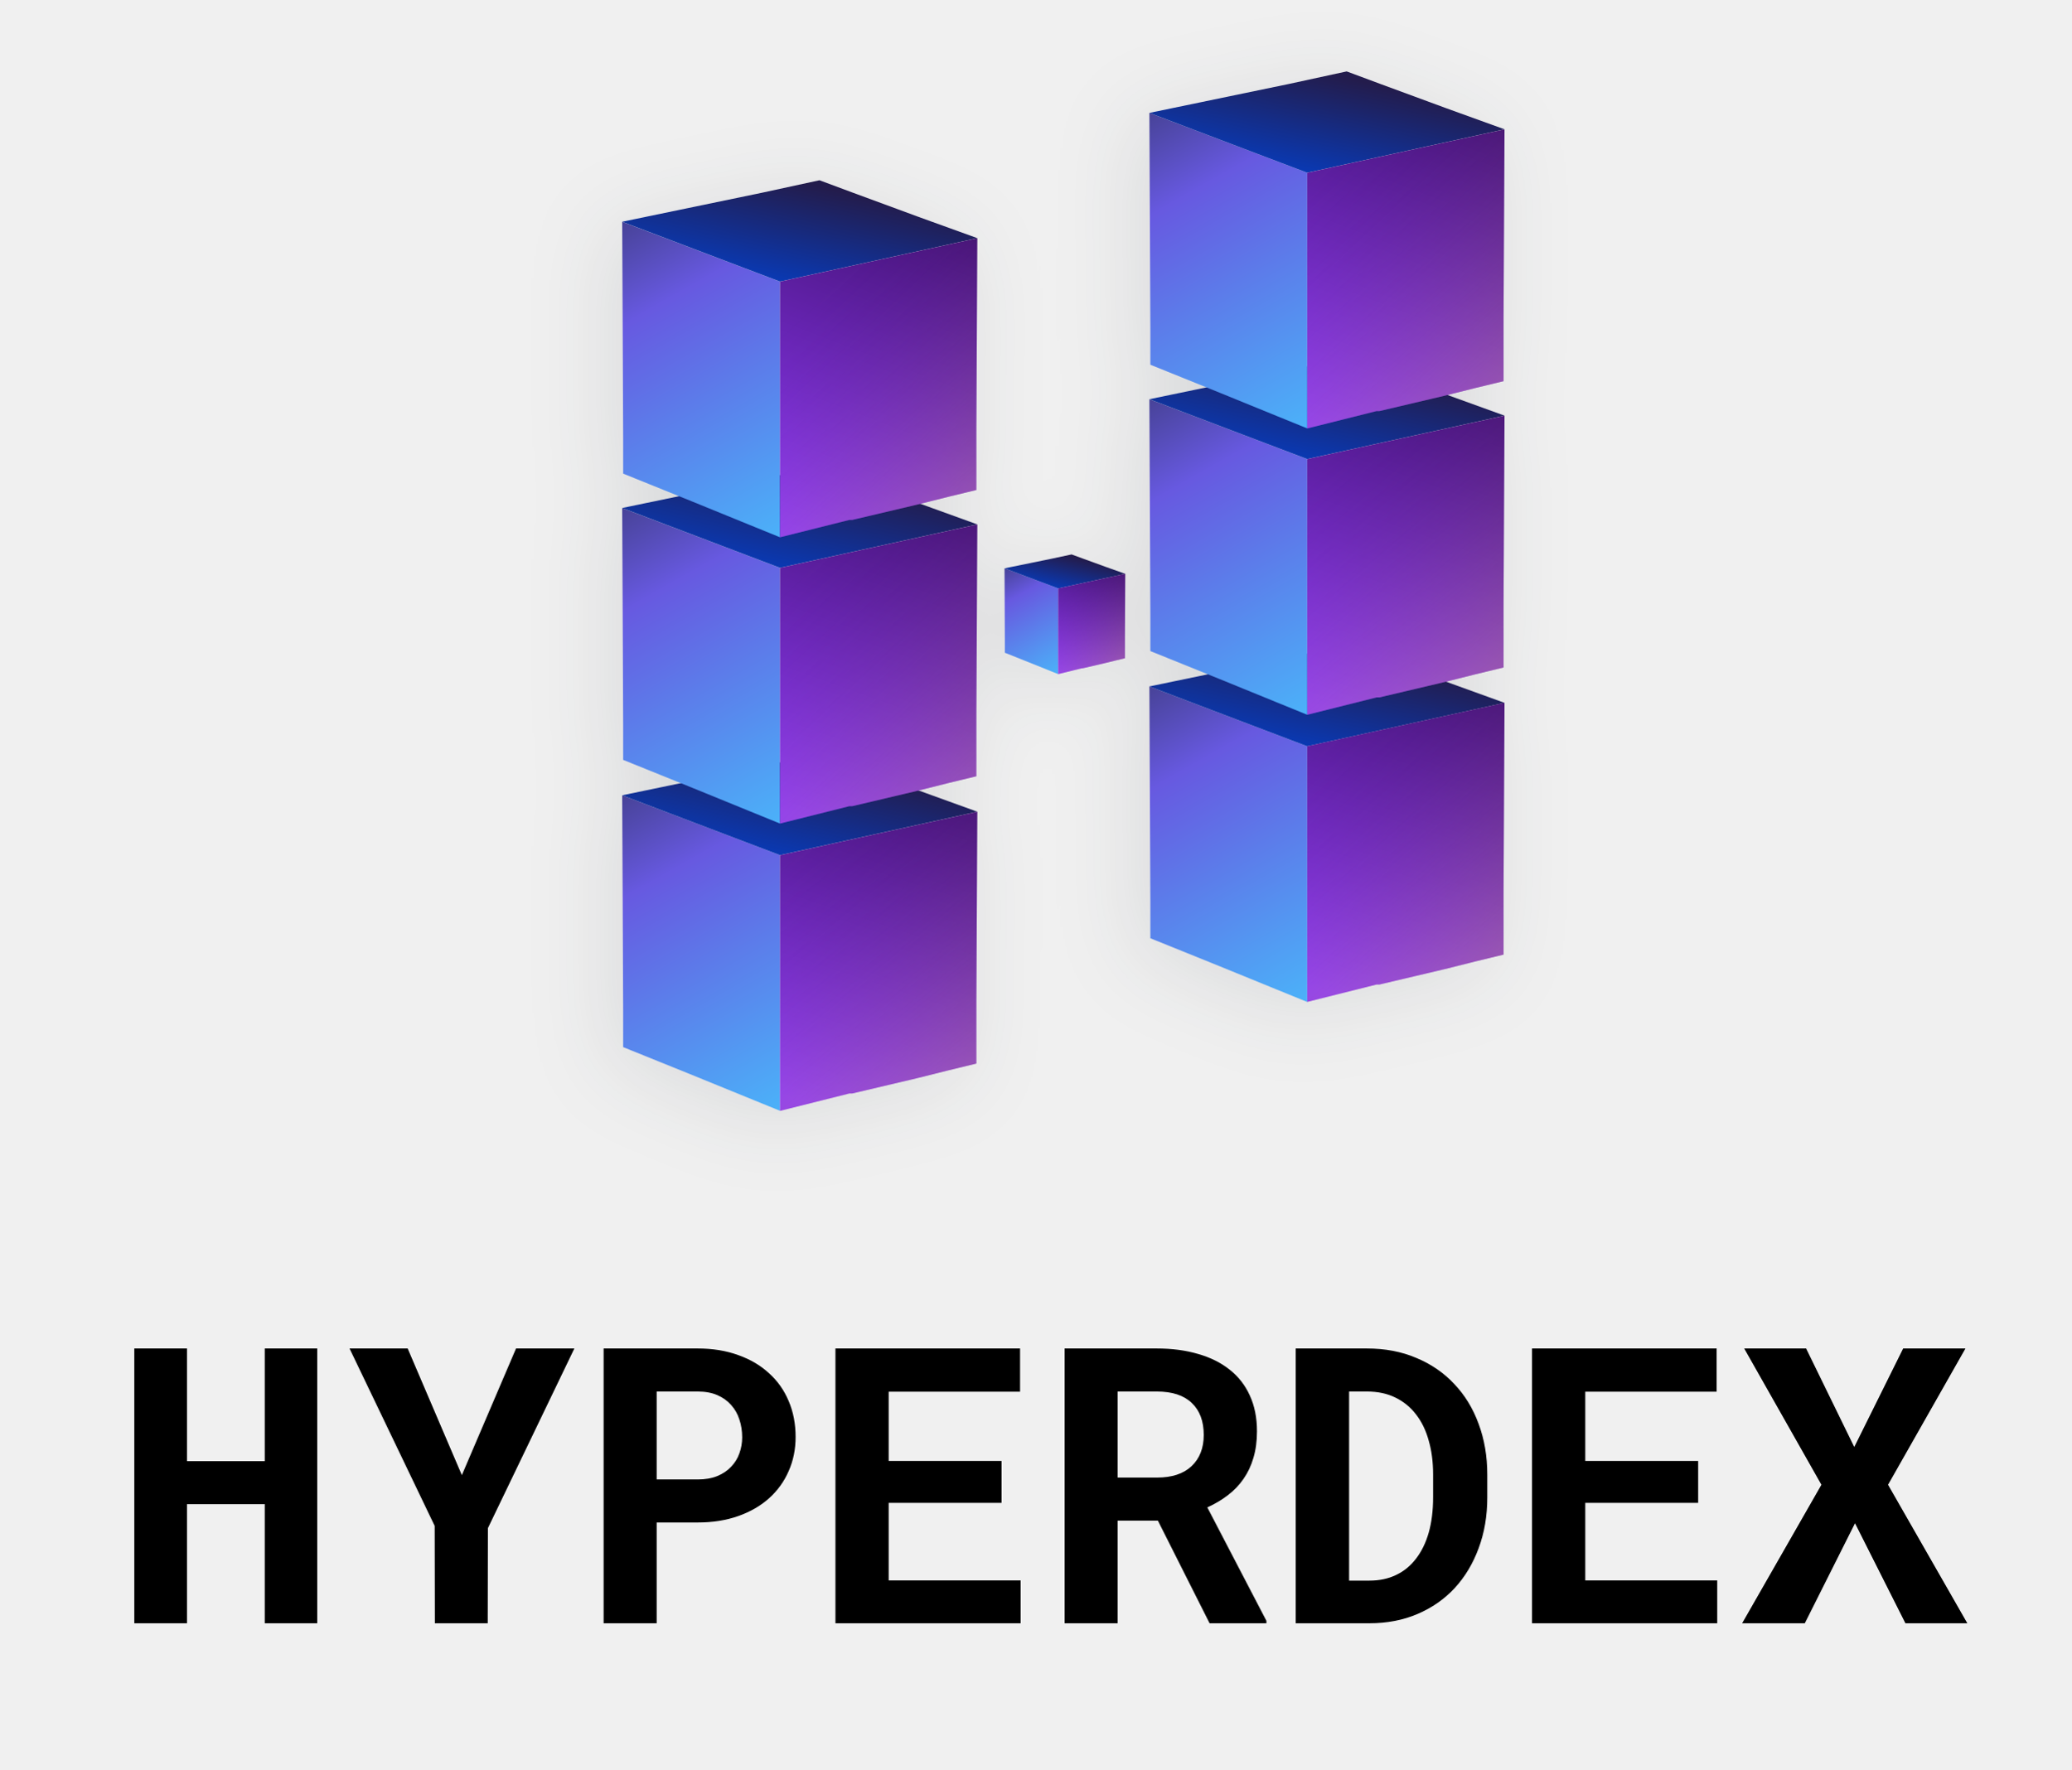
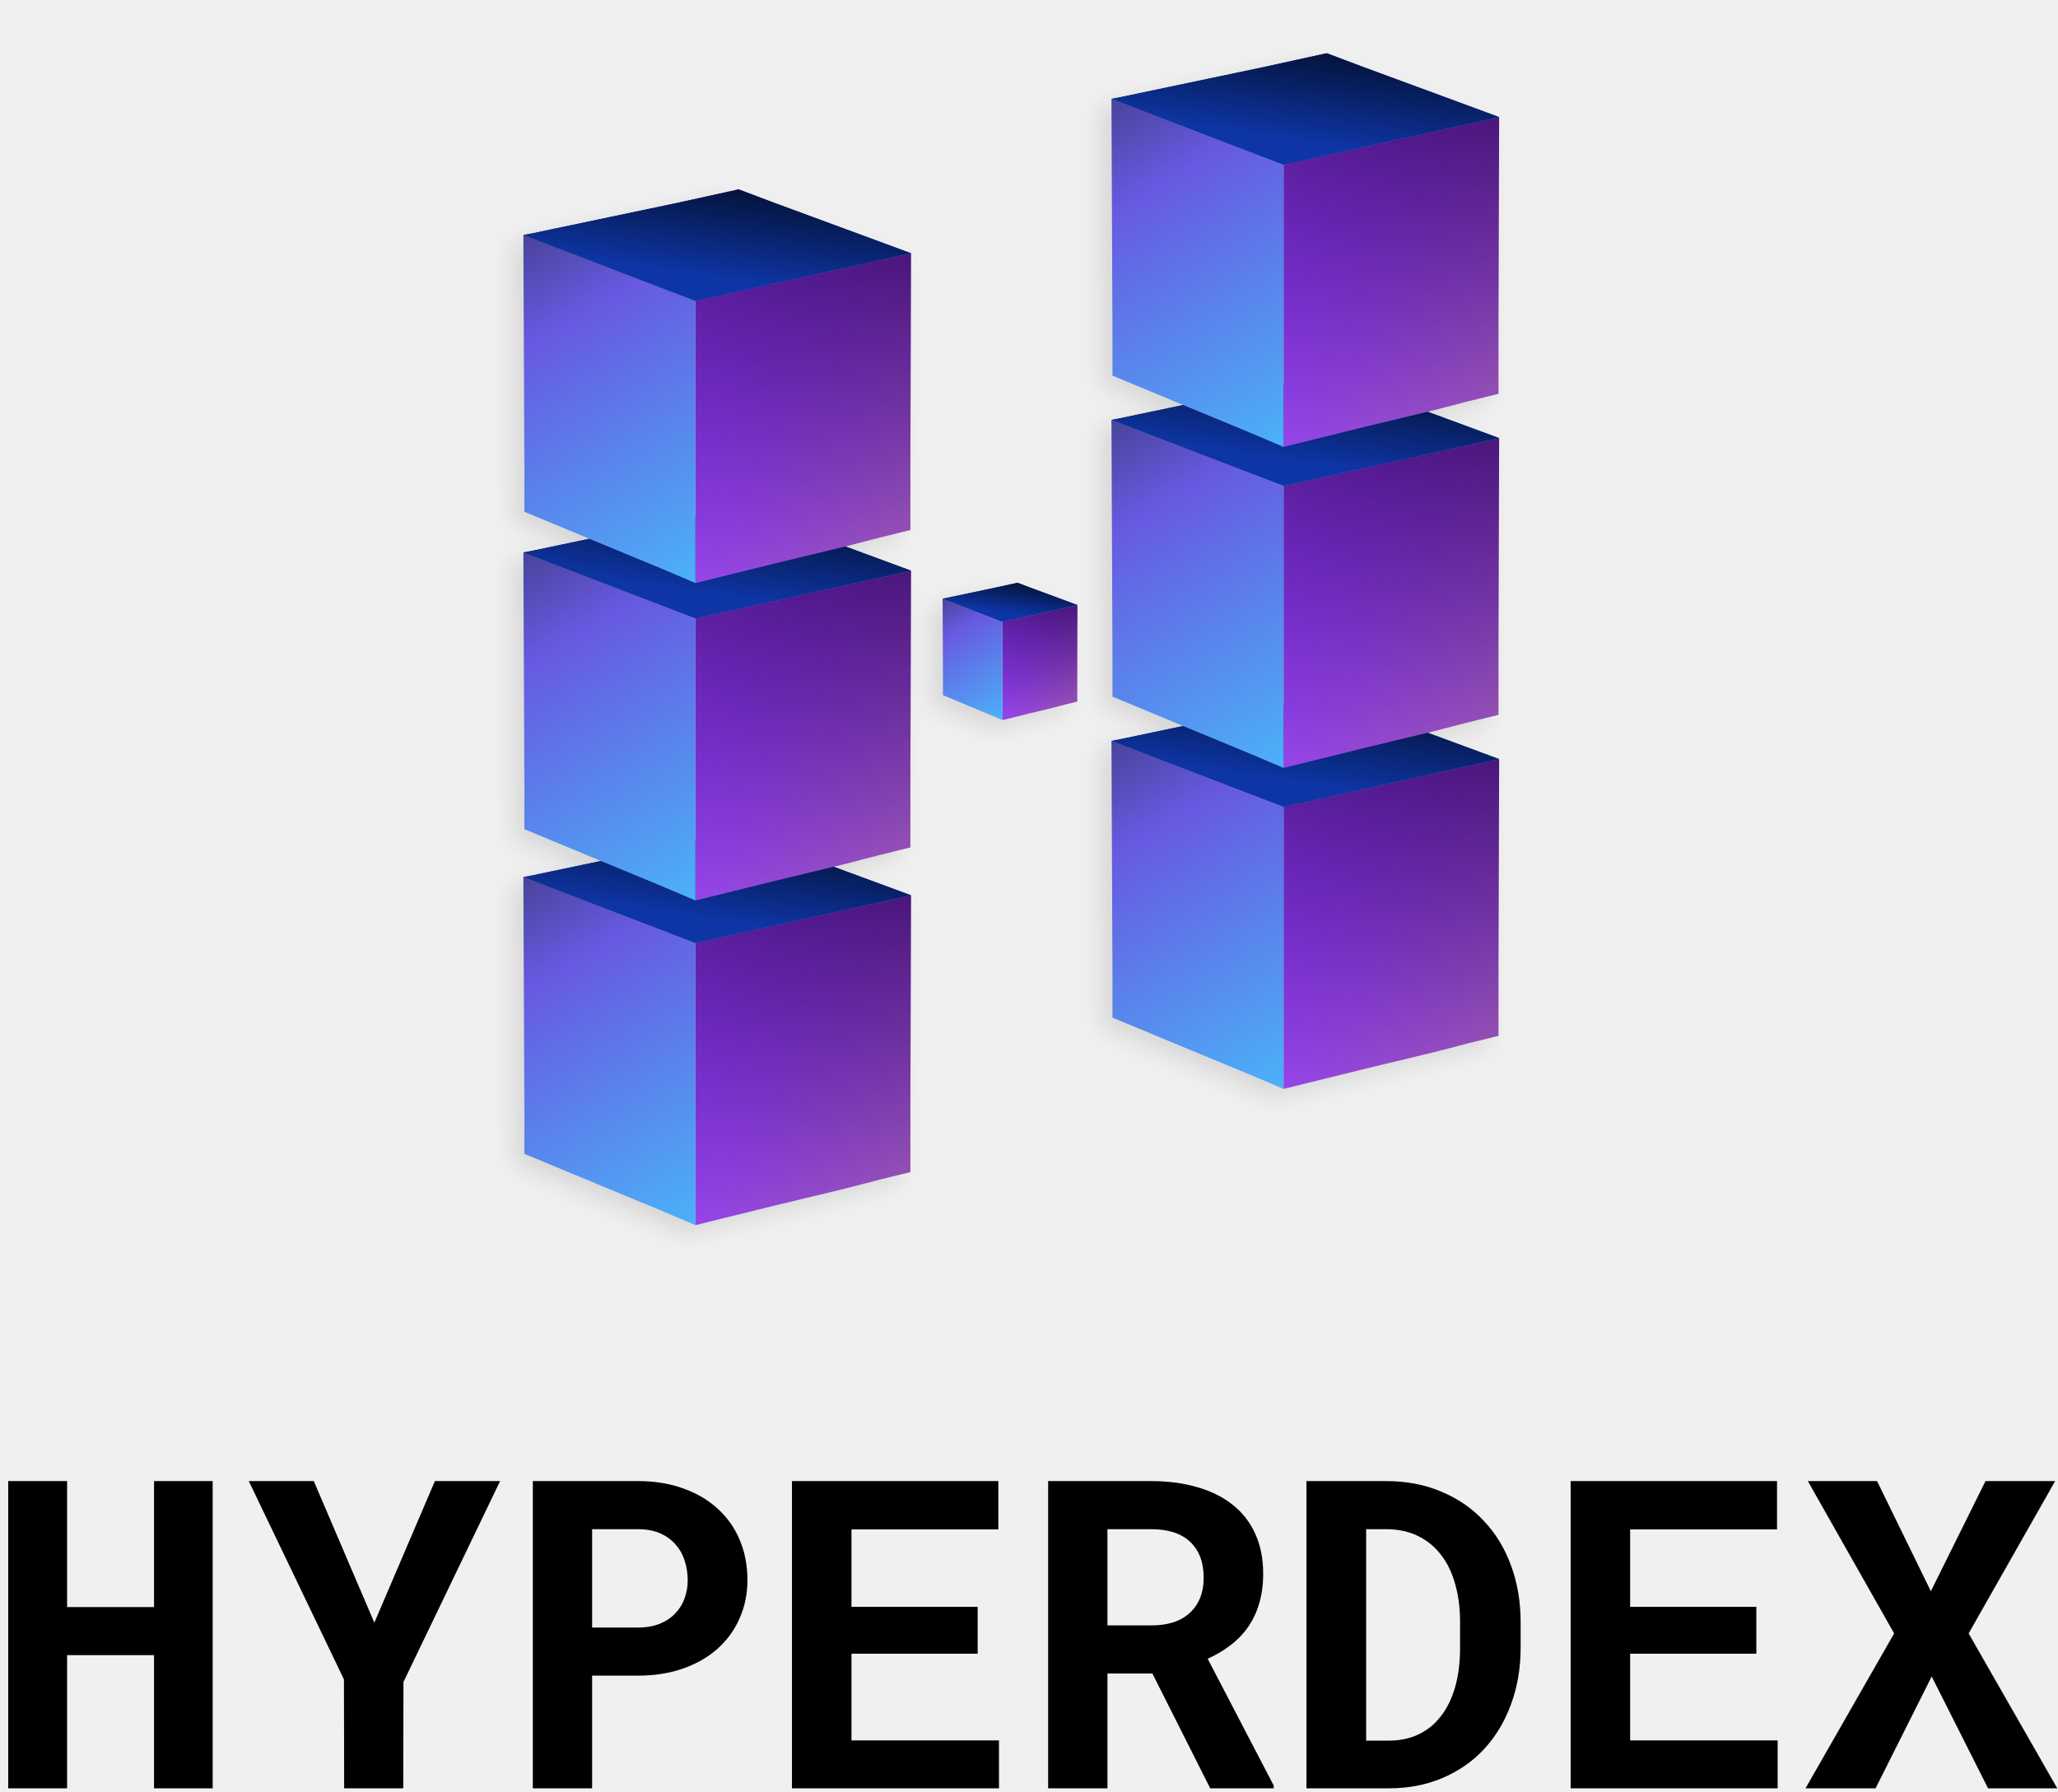
- <svg xmlns="http://www.w3.org/2000/svg" width="1044" height="892" viewBox="0 0 1044 892" version="1.1">
-   <g id="Canvas" fill="none">
-     <g id="Logo_Black_Text" clip-path="url(#clip0)">
-       <path id="HYPERDEX" d="M 25.977 45L 19.364 45L 19.364 29.989L 9.563 29.989L 9.563 45L 2.926 45L 2.926 10.363L 9.563 10.363L 9.563 24.565L 19.364 24.565L 19.364 10.363L 25.977 10.363L 25.977 45ZM 44.2 26.326L 51.027 10.363L 58.378 10.363L 47.483 33.01L 47.459 45L 40.798 45L 40.774 32.725L 30.046 10.363L 37.373 10.363L 44.2 26.326ZM 68.75 32.297L 68.75 45L 62.065 45L 62.065 10.363L 73.912 10.363C 75.8 10.363 77.504 10.641 79.027 11.196C 80.549 11.735 81.842 12.496 82.904 13.48C 83.983 14.447 84.808 15.613 85.379 16.977C 85.965 18.34 86.259 19.855 86.259 21.52C 86.259 23.075 85.965 24.51 85.379 25.826C 84.808 27.142 83.983 28.284 82.904 29.252C 81.842 30.203 80.549 30.949 79.027 31.488C 77.504 32.027 75.8 32.297 73.912 32.297L 68.75 32.297ZM 68.75 26.873L 73.912 26.873C 74.864 26.873 75.689 26.73 76.386 26.445C 77.084 26.159 77.663 25.771 78.123 25.279C 78.599 24.787 78.948 24.224 79.17 23.59C 79.408 22.94 79.526 22.266 79.526 21.568C 79.526 20.759 79.408 20.006 79.17 19.308C 78.948 18.61 78.599 18 78.123 17.476C 77.663 16.953 77.084 16.541 76.386 16.239C 75.689 15.938 74.864 15.787 73.912 15.787L 68.75 15.787L 68.75 26.873ZM 112.213 29.823L 97.987 29.823L 97.987 39.6L 114.615 39.6L 114.615 45L 91.278 45L 91.278 10.363L 114.544 10.363L 114.544 15.811L 97.987 15.811L 97.987 24.541L 112.213 24.541L 112.213 29.823ZM 131.91 32.059L 126.843 32.059L 126.843 45L 120.158 45L 120.158 10.363L 131.767 10.363C 133.686 10.363 135.423 10.593 136.977 11.053C 138.531 11.497 139.855 12.155 140.95 13.028C 142.06 13.9 142.908 14.986 143.495 16.287C 144.098 17.587 144.399 19.094 144.399 20.807C 144.399 22.044 144.248 23.162 143.947 24.161C 143.662 25.144 143.241 26.032 142.686 26.825C 142.147 27.602 141.489 28.284 140.712 28.871C 139.95 29.458 139.094 29.965 138.143 30.394L 145.588 44.691L 145.588 45L 138.428 45L 131.91 32.059ZM 126.843 26.635L 131.791 26.635C 133.678 26.635 135.129 26.159 136.144 25.208C 137.175 24.24 137.691 22.924 137.691 21.259C 137.691 19.53 137.191 18.19 136.192 17.238C 135.193 16.271 133.718 15.787 131.767 15.787L 126.843 15.787L 126.843 26.635ZM 149.276 45L 149.276 10.363L 158.244 10.363C 160.544 10.363 162.621 10.76 164.477 11.553C 166.348 12.33 167.942 13.424 169.258 14.836C 170.591 16.231 171.614 17.904 172.327 19.855C 173.057 21.806 173.422 23.947 173.422 26.278L 173.422 29.133C 173.422 31.464 173.057 33.605 172.327 35.556C 171.614 37.491 170.607 39.164 169.306 40.575C 168.006 41.971 166.443 43.057 164.62 43.834C 162.796 44.611 160.782 45 158.577 45L 149.276 45ZM 156.008 15.787L 156.008 39.624L 158.577 39.624C 159.83 39.624 160.948 39.386 161.931 38.91C 162.931 38.434 163.771 37.744 164.453 36.84C 165.151 35.936 165.682 34.842 166.047 33.557C 166.412 32.257 166.594 30.782 166.594 29.133L 166.594 26.23C 166.594 24.676 166.412 23.265 166.047 21.996C 165.698 20.712 165.167 19.609 164.453 18.689C 163.755 17.77 162.883 17.056 161.836 16.548C 160.805 16.041 159.608 15.787 158.244 15.787L 156.008 15.787ZM 199.994 29.823L 185.768 29.823L 185.768 39.6L 202.397 39.6L 202.397 45L 179.06 45L 179.06 10.363L 202.325 10.363L 202.325 15.811L 185.768 15.811L 185.768 24.541L 199.994 24.541L 199.994 29.823ZM 219.667 22.781L 225.829 10.363L 233.679 10.363L 223.926 27.539L 233.917 45L 226.114 45L 219.762 32.392L 213.435 45L 205.537 45L 215.528 27.539L 205.798 10.363L 213.601 10.363L 219.667 22.781Z" transform="translate(56 638.438) scale(4)" fill="black" />
-       <g id="Group 3.6" filter="url(#filter0_d)">
-         <g id="Group 2.1">
-           <g id="Group">
-             <path id="Vector" fill-rule="evenodd" clip-rule="evenodd" d="M 8.853 35.268L 0.121 31.741L 0.121 27.12L 0 0L 19.889 7.54L 19.889 39.768L 16.008 38.187L 8.853 35.268Z" transform="translate(313.625 400.984) scale(4)" fill="url(#paint0_linear)" />
-             <path id="Vector_2" fill-rule="evenodd" clip-rule="evenodd" d="M 24.861 0L 29.105 1.581L 37.352 4.621L 44.749 7.297L 19.889 12.77L 0 5.229L 17.584 1.581L 24.861 0Z" transform="translate(313.625 380.062) scale(4)" fill="url(#paint1_linear)" />
-             <g id="Vector_3" transform="translate(393.184 409.281) scale(4)">
-               <path fill-rule="evenodd" clip-rule="evenodd" d="M 24.739 31.741L 21.223 32.593L 17.342 33.566L 9.095 35.511L 8.732 35.511L 0 37.7L 0 5.473L 24.861 0L 24.739 23.958L 24.739 24.809L 24.739 29.309L 24.739 31.741Z" fill="url(#paint2_linear)" />
-               <path fill-rule="evenodd" clip-rule="evenodd" d="M 24.739 31.741L 21.223 32.593L 17.342 33.566L 9.095 35.511L 8.732 35.511L 0 37.7L 0 5.473L 24.861 0L 24.739 23.958L 24.739 24.809L 24.739 29.309L 24.739 31.741Z" fill="url(#paint3_linear)" />
-             </g>
-           </g>
-           <g id="Group_2">
-             <path id="Vector_4" fill-rule="evenodd" clip-rule="evenodd" d="M 8.853 35.268L 0.121 31.741L 0.121 27.12L 0 0L 19.889 7.54L 19.889 39.768L 16.008 38.187L 8.853 35.268Z" transform="translate(313.625 256.156) scale(4)" fill="url(#paint4_linear)" />
-             <path id="Vector_5" fill-rule="evenodd" clip-rule="evenodd" d="M 24.861 0L 29.105 1.581L 37.352 4.621L 44.749 7.297L 19.889 12.77L 0 5.229L 17.584 1.581L 24.861 0Z" transform="translate(313.625 235.203) scale(4)" fill="url(#paint5_linear)" />
-             <g id="Vector_6" transform="translate(393.184 264.422) scale(4)">
-               <path fill-rule="evenodd" clip-rule="evenodd" d="M 24.739 31.741L 21.223 32.593L 17.342 33.566L 9.095 35.511L 8.732 35.511L 0 37.7L 0 5.473L 24.861 0L 24.739 23.958L 24.739 24.809L 24.739 29.309L 24.739 31.741Z" fill="url(#paint6_linear)" />
-               <path fill-rule="evenodd" clip-rule="evenodd" d="M 24.739 31.741L 21.223 32.593L 17.342 33.566L 9.095 35.511L 8.732 35.511L 0 37.7L 0 5.473L 24.861 0L 24.739 23.958L 24.739 24.809L 24.739 29.309L 24.739 31.741Z" fill="url(#paint7_linear)" />
-             </g>
-           </g>
-           <g id="Group_3">
-             <path id="Vector_7" fill-rule="evenodd" clip-rule="evenodd" d="M 8.853 35.268L 0.121 31.741L 0.121 27.12L 0 0L 19.889 7.54L 19.889 39.768L 16.008 38.187L 8.853 35.268Z" transform="translate(313.625 111.828) scale(4)" fill="url(#paint8_linear)" />
-             <path id="Vector_8" fill-rule="evenodd" clip-rule="evenodd" d="M 24.861 0L 29.105 1.581L 37.352 4.621L 44.749 7.297L 19.889 12.77L 0 5.229L 17.584 1.581L 24.861 0Z" transform="translate(313.625 90.875) scale(4)" fill="url(#paint9_linear)" />
-             <g id="Vector_9" transform="translate(393.184 120.094) scale(4)">
-               <path fill-rule="evenodd" clip-rule="evenodd" d="M 24.739 31.741L 21.223 32.593L 17.342 33.566L 9.095 35.511L 8.732 35.511L 0 37.7L 0 5.473L 24.861 0L 24.739 23.958L 24.739 24.809L 24.739 29.309L 24.739 31.741Z" fill="url(#paint10_linear)" />
-               <path fill-rule="evenodd" clip-rule="evenodd" d="M 24.739 31.741L 21.223 32.593L 17.342 33.566L 9.095 35.511L 8.732 35.511L 0 37.7L 0 5.473L 24.861 0L 24.739 23.958L 24.739 24.809L 24.739 29.309L 24.739 31.741Z" fill="url(#paint11_linear)" />
-             </g>
-           </g>
-         </g>
-         <g id="Group 2.2">
-           <g id="Group_4">
-             <path id="Vector_10" fill-rule="evenodd" clip-rule="evenodd" d="M 8.853 35.268L 0.121 31.741L 0.121 27.12L 0 0L 19.889 7.54L 19.889 39.768L 16.008 38.187L 8.853 35.268Z" transform="translate(579.367 346.094) scale(4)" fill="url(#paint12_linear)" />
-             <path id="Vector_11" fill-rule="evenodd" clip-rule="evenodd" d="M 24.861 0L 29.105 1.581L 37.352 4.621L 44.749 7.297L 19.889 12.77L 0 5.229L 17.584 1.581L 24.861 0Z" transform="translate(579.369 325.172) scale(4)" fill="url(#paint13_linear)" />
-             <g id="Vector_12" transform="translate(658.926 354.344) scale(4)">
-               <path fill-rule="evenodd" clip-rule="evenodd" d="M 24.739 31.741L 21.223 32.593L 17.342 33.566L 9.095 35.511L 8.732 35.511L 0 37.7L 0 5.473L 24.861 0L 24.739 23.958L 24.739 24.809L 24.739 29.309L 24.739 31.741Z" fill="url(#paint14_linear)" />
-               <path fill-rule="evenodd" clip-rule="evenodd" d="M 24.739 31.741L 21.223 32.593L 17.342 33.566L 9.095 35.511L 8.732 35.511L 0 37.7L 0 5.473L 24.861 0L 24.739 23.958L 24.739 24.809L 24.739 29.309L 24.739 31.741Z" fill="url(#paint15_linear)" />
-             </g>
-           </g>
-           <g id="Group_5">
-             <path id="Vector_13" fill-rule="evenodd" clip-rule="evenodd" d="M 8.853 35.268L 0.121 31.741L 0.121 27.12L 0 0L 19.889 7.54L 19.889 39.768L 16.008 38.187L 8.853 35.268Z" transform="translate(579.367 201.297) scale(4)" fill="url(#paint16_linear)" />
-             <path id="Vector_14" fill-rule="evenodd" clip-rule="evenodd" d="M 24.861 0L 29.105 1.581L 37.352 4.621L 44.749 7.297L 19.889 12.77L 0 5.229L 17.584 1.581L 24.861 0Z" transform="translate(579.371 180.359) scale(4)" fill="url(#paint17_linear)" />
-             <g id="Vector_15" transform="translate(658.926 209.578) scale(4)">
-               <path fill-rule="evenodd" clip-rule="evenodd" d="M 24.739 31.741L 21.223 32.593L 17.342 33.566L 9.095 35.511L 8.732 35.511L 0 37.7L 0 5.473L 24.861 0L 24.739 23.958L 24.739 24.809L 24.739 29.309L 24.739 31.741Z" fill="url(#paint18_linear)" />
-               <path fill-rule="evenodd" clip-rule="evenodd" d="M 24.739 31.741L 21.223 32.593L 17.342 33.566L 9.095 35.511L 8.732 35.511L 0 37.7L 0 5.473L 24.861 0L 24.739 23.958L 24.739 24.809L 24.739 29.309L 24.739 31.741Z" fill="url(#paint19_linear)" />
-             </g>
-           </g>
-           <g id="Group_6">
-             <path id="Vector_16" fill-rule="evenodd" clip-rule="evenodd" d="M 8.853 35.268L 0.121 31.741L 0.121 27.12L 0 0L 19.889 7.54L 19.889 39.768L 16.008 38.187L 8.853 35.268Z" transform="translate(579.369 56.9219) scale(4)" fill="url(#paint20_linear)" />
-             <path id="Vector_17" fill-rule="evenodd" clip-rule="evenodd" d="M 24.861 0L 29.105 1.581L 37.352 4.621L 44.749 7.297L 19.889 12.77L 0 5.229L 17.584 1.581L 24.861 0Z" transform="translate(579.373 36) scale(4)" fill="url(#paint21_linear)" />
-             <g id="Vector_18" transform="translate(658.928 65.2188) scale(4)">
-               <path fill-rule="evenodd" clip-rule="evenodd" d="M 24.739 31.741L 21.223 32.593L 17.342 33.566L 9.095 35.511L 8.732 35.511L 0 37.7L 0 5.473L 24.861 0L 24.739 23.958L 24.739 24.809L 24.739 29.309L 24.739 31.741Z" fill="url(#paint22_linear)" />
-               <path fill-rule="evenodd" clip-rule="evenodd" d="M 24.739 31.741L 21.223 32.593L 17.342 33.566L 9.095 35.511L 8.732 35.511L 0 37.7L 0 5.473L 24.861 0L 24.739 23.958L 24.739 24.809L 24.739 29.309L 24.739 31.741Z" fill="url(#paint23_linear)" />
-             </g>
-           </g>
-           <g id="Group_7">
-             <path id="Vector_19" fill-rule="evenodd" clip-rule="evenodd" d="M 3.01 11.826L 0.041 10.644L 0.041 9.094L 0 0L 6.762 2.528L 6.762 13.335L 5.442 12.805L 3.01 11.826Z" transform="translate(506.342 286.531) scale(4)" fill="url(#paint24_linear)" />
-             <path id="Vector_20" fill-rule="evenodd" clip-rule="evenodd" d="M 8.452 0L 9.895 0.53L 12.699 1.55L 15.214 2.447L 6.762 4.282L 0 1.754L 5.978 0.53L 8.452 0Z" transform="translate(506.346 279.531) scale(4)" fill="url(#paint25_linear)" />
-             <g id="Vector_21" transform="translate(533.389 289.312) scale(4)">
-               <path fill-rule="evenodd" clip-rule="evenodd" d="M 8.411 10.644L 7.215 10.929L 5.896 11.256L 3.092 11.908L 2.969 11.908L 0 12.642L 0 1.835L 8.452 0L 8.411 8.034L 8.411 8.319L 8.411 9.828L 8.411 10.644Z" fill="url(#paint26_linear)" />
-               <path fill-rule="evenodd" clip-rule="evenodd" d="M 8.411 10.644L 7.215 10.929L 5.896 11.256L 3.092 11.908L 2.969 11.908L 0 12.642L 0 1.835L 8.452 0L 8.411 8.034L 8.411 8.319L 8.411 9.828L 8.411 10.644Z" fill="url(#paint27_linear)" />
-             </g>
-           </g>
-         </g>
-       </g>
-     </g>
+ <svg xmlns="http://www.w3.org/2000/svg" width="928" height="808" viewBox="0 0 928 808" fill="none">
+   <path d="M25.977 45H19.364V29.989H9.563V45H2.926V10.363H9.563V24.565H19.364V10.363H25.977V45ZM44.2 26.326L51.027 10.363H58.378L47.483 33.01L47.459 45H40.798L40.774 32.725L30.046 10.363H37.373L44.2 26.326ZM68.75 32.297V45H62.065V10.363H73.912C75.8 10.363 77.504 10.641 79.027 11.196C80.549 11.735 81.842 12.496 82.904 13.48C83.983 14.447 84.808 15.613 85.379 16.977C85.965 18.34 86.259 19.855 86.259 21.52C86.259 23.075 85.965 24.51 85.379 25.826C84.808 27.142 83.983 28.284 82.904 29.252C81.842 30.203 80.549 30.949 79.027 31.488C77.504 32.027 75.8 32.297 73.912 32.297H68.75ZM68.75 26.873H73.912C74.864 26.873 75.689 26.73 76.386 26.445C77.084 26.159 77.663 25.771 78.123 25.279C78.599 24.787 78.948 24.224 79.17 23.59C79.408 22.94 79.526 22.266 79.526 21.568C79.526 20.759 79.408 20.006 79.17 19.308C78.948 18.61 78.599 18 78.123 17.476C77.663 16.953 77.084 16.541 76.386 16.239C75.689 15.938 74.864 15.787 73.912 15.787H68.75V26.873ZM112.213 29.823H97.987V39.6H114.615V45H91.278V10.363H114.544V15.811H97.987V24.541H112.213V29.823ZM131.91 32.059H126.843V45H120.158V10.363H131.767C133.686 10.363 135.423 10.593 136.977 11.053C138.531 11.497 139.855 12.155 140.95 13.028C142.06 13.9 142.908 14.986 143.495 16.287C144.098 17.587 144.399 19.094 144.399 20.807C144.399 22.044 144.248 23.162 143.947 24.161C143.662 25.144 143.241 26.032 142.686 26.825C142.147 27.602 141.489 28.284 140.712 28.871C139.95 29.458 139.094 29.965 138.143 30.394L145.588 44.691V45H138.428L131.91 32.059ZM126.843 26.635H131.791C133.678 26.635 135.129 26.159 136.144 25.208C137.175 24.24 137.691 22.924 137.691 21.259C137.691 19.53 137.191 18.19 136.192 17.238C135.193 16.271 133.718 15.787 131.767 15.787H126.843V26.635ZM149.276 45V10.363H158.244C160.544 10.363 162.621 10.76 164.477 11.553C166.348 12.33 167.942 13.424 169.258 14.836C170.591 16.231 171.614 17.904 172.327 19.855C173.057 21.806 173.422 23.947 173.422 26.278V29.133C173.422 31.464 173.057 33.605 172.327 35.556C171.614 37.491 170.607 39.164 169.306 40.575C168.006 41.971 166.443 43.057 164.62 43.834C162.796 44.611 160.782 45 158.577 45H149.276ZM156.008 15.787V39.624H158.577C159.83 39.624 160.948 39.386 161.931 38.91C162.931 38.434 163.771 37.744 164.453 36.84C165.151 35.936 165.682 34.842 166.047 33.557C166.412 32.257 166.594 30.782 166.594 29.133V26.23C166.594 24.676 166.412 23.265 166.047 21.996C165.698 20.712 165.167 19.609 164.453 18.689C163.755 17.77 162.883 17.056 161.836 16.548C160.805 16.041 159.608 15.787 158.244 15.787H156.008ZM199.994 29.823H185.768V39.6H202.397V45H179.06V10.363H202.325V15.811H185.768V24.541H199.994V29.823ZM219.667 22.781L225.829 10.363H233.679L223.926 27.539L233.917 45H226.114L219.762 32.392L213.435 45H205.537L215.528 27.539L205.798 10.363H213.601L219.667 22.781Z" transform="translate(-8 626.438) scale(4)" fill="black" />
+   <g filter="url(#filter0_d)">
+     <path d="M0.038 5.371H0V37.181L8.634 35.048L8.939 34.972L17.003 33.029L20.806 32.038L24.23 31.2V28.762V24.267V23.391L24.306 -1.45323e-07L0.038 5.371Z" transform="translate(313.596 403.734) scale(4)" fill="url(#paint0_linear)" />
+     <path d="M0 0L0.114 26.591V31.2L8.634 34.743L15.633 37.638L19.399 39.238V7.429L0 0Z" transform="translate(236 395.516) scale(4)" fill="url(#paint1_linear)" />
+     <path d="M0.038 5.371H0V37.181L8.634 35.048L8.939 34.972L17.003 33.029L20.806 32.038L24.23 31.2V28.762V24.267V23.391L24.306 -1.45323e-07L0.038 5.371Z" transform="translate(313.596 403.734) scale(4)" fill="url(#paint2_linear)" />
+     <path d="M42.677 6.819L36.477 4.533L28.413 1.562L24.267 0L17.155 1.562L0.837 4.99L0 5.143L19.399 12.572H19.437L43.704 7.2L42.677 6.819Z" transform="translate(236 374.938) scale(4)" fill="url(#paint3_linear)" />
+     <path d="M42.677 6.819L36.477 4.533L28.413 1.562L24.267 0L17.155 1.562L0.837 4.99L0 5.143L19.399 12.572H19.437L43.704 7.2L42.677 6.819Z" transform="translate(236 374.938) scale(4)" fill="url(#paint4_linear)" />
+     <path d="M0.038 5.371H0V37.181L8.634 35.048L8.939 34.972L17.003 33.029L20.806 32.038L24.23 31.2V28.762V24.267V23.391L24.306 -1.45323e-07L0.038 5.371Z" transform="translate(313.596 257.344) scale(4)" fill="url(#paint5_linear)" />
+     <path d="M0 0L0.114 26.591V31.2L8.634 34.743L15.633 37.638L19.399 39.238V7.429L0 0Z" transform="translate(236 249.109) scale(4)" fill="url(#paint6_linear)" />
+     <path d="M0.038 5.371H0V37.181L8.634 35.048L8.939 34.972L17.003 33.029L20.806 32.038L24.23 31.2V28.762V24.267V23.391L24.306 -1.45323e-07L0.038 5.371Z" transform="translate(313.596 257.344) scale(4)" fill="url(#paint7_linear)" />
+     <path d="M42.677 6.819L36.477 4.533L28.413 1.562L24.267 0L17.155 1.562L0.837 4.99L0 5.143L19.399 12.572H19.437L43.704 7.2L42.677 6.819Z" transform="translate(236 228.547) scale(4)" fill="url(#paint8_linear)" />
+     <path d="M42.677 6.819L36.477 4.533L28.413 1.562L24.267 0L17.155 1.562L0.837 4.99L0 5.143L19.399 12.572H19.437L43.704 7.2L42.677 6.819Z" transform="translate(236 228.547) scale(4)" fill="url(#paint9_linear)" />
+     <path d="M0.038 5.371H0V37.181L8.634 35.048L8.939 34.972L17.003 33.029L20.806 32.038L24.23 31.2V28.762V24.267V23.391L24.306 -1.45323e-07L0.038 5.371Z" transform="translate(313.596 114.203) scale(4)" fill="url(#paint10_linear)" />
+     <path d="M0 0L0.114 26.591V31.2L8.634 34.743L15.633 37.638L19.399 39.238V7.429L0 0Z" transform="translate(236 105.969) scale(4)" fill="url(#paint11_linear)" />
+     <path d="M0.038 5.371H0V37.181L8.634 35.048L8.939 34.972L17.003 33.029L20.806 32.038L24.23 31.2V28.762V24.267V23.391L24.306 -1.45323e-07L0.038 5.371Z" transform="translate(313.596 114.203) scale(4)" fill="url(#paint12_linear)" />
+     <path d="M42.677 6.819L36.477 4.533L28.413 1.562L24.267 0L17.155 1.562L0.837 4.99L0 5.143L19.399 12.572H19.437L43.704 7.2L42.677 6.819Z" transform="translate(236 85.4062) scale(4)" fill="url(#paint13_linear)" />
+     <path d="M42.677 6.819L36.477 4.533L28.413 1.562L24.267 0L17.155 1.562L0.837 4.99L0 5.143L19.399 12.572H19.437L43.704 7.2L42.677 6.819Z" transform="translate(236 85.4062) scale(4)" fill="url(#paint14_linear)" />
+     <path d="M0.013 1.873H0V12.966L3.003 12.223L3.109 12.196L5.914 11.518L7.237 11.173L8.427 10.881V10.03V8.463V8.157L8.454 -5.06796e-08L0.013 1.873Z" transform="translate(452.033 272.844) scale(4)" fill="url(#paint15_linear)" />
+     <path d="M0 0L0.04 9.273V10.881L3.003 12.116L5.437 13.126L6.747 13.684V2.591L0 0Z" transform="translate(425.045 269.969) scale(4)" fill="url(#paint16_linear)" />
+     <path d="M0.013 1.873H0V12.966L3.003 12.223L3.109 12.196L5.914 11.518L7.237 11.173L8.427 10.881V10.03V8.463V8.157L8.454 -5.06796e-08L0.013 1.873Z" transform="translate(452.033 272.828) scale(4)" fill="url(#paint17_linear)" />
+     <path d="M14.844 2.378L12.687 1.581L9.883 0.545L8.441 0L5.967 0.545L0.291 1.74L0 1.794L6.747 4.384H6.76L15.201 2.511L14.844 2.378Z" transform="translate(425.045 262.797) scale(4)" fill="url(#paint18_linear)" />
+     <path d="M14.844 2.378L12.687 1.581L9.883 0.545L8.441 0L5.967 0.545L0.291 1.74L0 1.794L6.747 4.384H6.76L15.201 2.511L14.844 2.378Z" transform="translate(425.045 262.797) scale(4)" fill="url(#paint19_linear)" />
+     <path d="M0.038 5.371H0V37.181L8.634 35.048L8.939 34.972L17.003 33.029L20.806 32.038L24.23 31.2V28.762V24.267V23.391L24.306 -1.45323e-07L0.038 5.371Z" transform="translate(578.777 342.312) scale(4)" fill="url(#paint20_linear)" />
+     <path d="M0 0L0.114 26.591V31.2L8.634 34.743L15.633 37.638L19.399 39.238V7.429L0 0Z" transform="translate(501.182 334.094) scale(4)" fill="url(#paint21_linear)" />
+     <path d="M0.038 5.371H0V37.181L8.634 35.048L8.939 34.972L17.003 33.029L20.806 32.038L24.23 31.2V28.762V24.267V23.391L24.306 -1.45323e-07L0.038 5.371Z" transform="translate(578.777 342.312) scale(4)" fill="url(#paint22_linear)" />
+     <path d="M42.677 6.819L36.477 4.533L28.413 1.562L24.267 0L17.155 1.562L0.837 4.99L0 5.143L19.399 12.572H19.437L43.704 7.2L42.677 6.819Z" transform="translate(501.182 313.516) scale(4)" fill="url(#paint23_linear)" />
+     <path d="M42.677 6.819L36.477 4.533L28.413 1.562L24.267 0L17.155 1.562L0.837 4.99L0 5.143L19.399 12.572H19.437L43.704 7.2L42.677 6.819Z" transform="translate(501.182 313.516) scale(4)" fill="url(#paint24_linear)" />
+     <path d="M0.038 5.371H0V37.181L8.634 35.048L8.939 34.972L17.003 33.029L20.806 32.038L24.23 31.2V28.762V24.267V23.391L24.306 -1.45323e-07L0.038 5.371Z" transform="translate(578.773 197.562) scale(4)" fill="url(#paint25_linear)" />
+     <path d="M0 0L0.114 26.591V31.2L8.634 34.743L15.633 37.638L19.399 39.238V7.429L0 0Z" transform="translate(501.18 189.344) scale(4)" fill="url(#paint26_linear)" />
+     <path d="M0.038 5.371H0V37.181L8.634 35.048L8.939 34.972L17.003 33.029L20.806 32.038L24.23 31.2V28.762V24.267V23.391L24.306 -1.45323e-07L0.038 5.371Z" transform="translate(578.775 197.562) scale(4)" fill="url(#paint27_linear)" />
+     <path d="M42.677 6.819L36.477 4.533L28.413 1.562L24.267 0L17.155 1.562L0.837 4.99L0 5.143L19.399 12.572H19.437L43.704 7.2L42.677 6.819Z" transform="translate(501.18 168.766) scale(4)" fill="url(#paint28_linear)" />
+     <path d="M42.677 6.819L36.477 4.533L28.413 1.562L24.267 0L17.155 1.562L0.837 4.99L0 5.143L19.399 12.572H19.437L43.704 7.2L42.677 6.819Z" transform="translate(501.18 168.766) scale(4)" fill="url(#paint29_linear)" />
+     <path d="M0.038 5.371H0V37.181L8.634 35.048L8.939 34.972L17.003 33.029L20.806 32.038L24.23 31.2V28.762V24.267V23.391L24.306 -1.45323e-07L0.038 5.371Z" transform="translate(578.775 52.7969) scale(4)" fill="url(#paint30_linear)" />
+     <path d="M0 0L0.114 26.591V31.2L8.634 34.743L15.633 37.638L19.399 39.238V7.429L0 0Z" transform="translate(501.18 44.5781) scale(4)" fill="url(#paint31_linear)" />
+     <path d="M0.038 5.371H0V37.181L8.634 35.048L8.939 34.972L17.003 33.029L20.806 32.038L24.23 31.2V28.762V24.267V23.391L24.306 -1.45323e-07L0.038 5.371Z" transform="translate(578.775 52.7969) scale(4)" fill="url(#paint32_linear)" />
+     <path d="M42.677 6.819L36.477 4.533L28.413 1.562L24.267 0L17.155 1.562L0.837 4.99L0 5.143L19.399 12.572H19.437L43.704 7.2L42.677 6.819Z" transform="translate(501.18 24) scale(4)" fill="url(#paint33_linear)" />
+     <path d="M42.677 6.819L36.477 4.533L28.413 1.562L24.267 0L17.155 1.562L0.837 4.99L0 5.143L19.399 12.572H19.437L43.704 7.2L42.677 6.819Z" transform="translate(501.18 24) scale(4)" fill="url(#paint34_linear)" />
  </g>
  <defs>
-     <filter id="filter0_d" x="124.159" y="-104.746" width="769.544" height="848.882" filterUnits="userSpaceOnUse" color-interpolation-filters="sRGB">
+     <filter id="filter0_d" x="176" y="0" width="520" height="608.469" filterUnits="userSpaceOnUse" color-interpolation-filters="sRGB">
      <feFlood flood-opacity="0" result="BackgroundImageFix" />
      <feColorMatrix in="SourceAlpha" type="matrix" values="0 0 0 0 0 0 0 0 0 0 0 0 0 0 0 0 0 0 255 0" />
-       <feOffset dx="-6.767" dy="5.413" />
-       <feGaussianBlur stdDeviation="20.3" />
-       <feColorMatrix type="matrix" values="0 0 0 0 0.106 0 0 0 0 0.141 0 0 0 0 0.192 0 0 0 0.1 0" />
+       <feOffset dx="-5" dy="4" />
+       <feGaussianBlur stdDeviation="5" />
+       <feColorMatrix type="matrix" values="0 0 0 0 0 0 0 0 0 0 0 0 0 0 0 0 0 0 0.1 0" />
      <feBlend mode="normal" in2="BackgroundImageFix" result="effect1_dropShadow" />
      <feBlend mode="normal" in="SourceGraphic" in2="effect1_dropShadow" result="shape" />
    </filter>
-     <linearGradient id="paint0_linear" x2="1" gradientUnits="userSpaceOnUse" gradientTransform="matrix(29.9217 52.0645 -26.037 14.7303 -0.674447 -17.5163)">
-       <stop stop-color="#1C2334" />
-       <stop offset="0.449" stop-color="#6759E0" />
-       <stop offset="1" stop-color="#4BB2F9" />
-     </linearGradient>
-     <linearGradient id="paint1_linear" x2="1" gradientUnits="userSpaceOnUse" gradientTransform="matrix(-3.8036 16.6003 -58.1772 -13.1315 49.6281 6.42622)">
-       <stop stop-color="#231C4C" />
-       <stop offset="1" stop-color="#0143D6" />
-     </linearGradient>
-     <linearGradient id="paint2_linear" x2="1" gradientUnits="userSpaceOnUse" gradientTransform="matrix(-19.5252 58.2405 -38.4049 -12.6755 43.942 -14.4342)">
-       <stop offset="0.177" stop-color="#1D2237" />
-       <stop offset="0.323" stop-color="#47137A" />
-       <stop offset="1" stop-color="#913BFE" />
-     </linearGradient>
-     <linearGradient id="paint3_linear" x2="1" gradientUnits="userSpaceOnUse" gradientTransform="matrix(28.9074 34.4582 -22.7226 18.7547 11.2506 -4.10331)">
-       <stop stop-color="#5F20A5" stop-opacity="0" />
-       <stop offset="1" stop-color="#F2C94C" stop-opacity="0.35" />
-     </linearGradient>
-     <linearGradient id="paint4_linear" x2="1" gradientUnits="userSpaceOnUse" gradientTransform="matrix(29.9217 52.0645 -26.037 14.7303 -0.674447 -17.5163)">
-       <stop stop-color="#1C2334" />
-       <stop offset="0.449" stop-color="#6759E0" />
-       <stop offset="1" stop-color="#4BB2F9" />
-     </linearGradient>
-     <linearGradient id="paint5_linear" x2="1" gradientUnits="userSpaceOnUse" gradientTransform="matrix(-3.8036 16.6003 -58.1772 -13.1315 49.6281 6.42622)">
-       <stop stop-color="#231C4C" />
-       <stop offset="1" stop-color="#0143D6" />
-     </linearGradient>
-     <linearGradient id="paint6_linear" x2="1" gradientUnits="userSpaceOnUse" gradientTransform="matrix(-21.0466 58.2405 -38.4048 -13.6626 43.9419 -13.9407)">
-       <stop offset="0.177" stop-color="#1D2237" />
-       <stop offset="0.319" stop-color="#47137A" />
-       <stop offset="1" stop-color="#913BFE" />
-     </linearGradient>
-     <linearGradient id="paint7_linear" x2="1" gradientUnits="userSpaceOnUse" gradientTransform="matrix(30.6824 32.446 -21.3958 19.9063 10.5872 -2.91848)">
-       <stop stop-color="#5D1FA2" stop-opacity="0" />
-       <stop offset="1" stop-color="#F2C94C" stop-opacity="0.35" />
-     </linearGradient>
-     <linearGradient id="paint8_linear" x2="1" gradientUnits="userSpaceOnUse" gradientTransform="matrix(29.9217 52.0645 -26.037 14.7303 -0.674447 -17.5163)">
-       <stop stop-color="#1C2334" />
-       <stop offset="0.449" stop-color="#6759E0" />
-       <stop offset="1" stop-color="#4BB2F9" />
-     </linearGradient>
-     <linearGradient id="paint9_linear" x2="1" gradientUnits="userSpaceOnUse" gradientTransform="matrix(-3.8036 16.6003 -58.1772 -13.1315 49.6281 6.42622)">
-       <stop stop-color="#231C4C" />
-       <stop offset="1" stop-color="#0143D6" />
-     </linearGradient>
-     <linearGradient id="paint10_linear" x2="1" gradientUnits="userSpaceOnUse" gradientTransform="matrix(-22.8216 58.604 -38.6443 -14.8143 44.0616 -13.3648)">
-       <stop offset="0.177" stop-color="#1D2237" />
-       <stop offset="0.325" stop-color="#47137A" />
-       <stop offset="1" stop-color="#913BFE" />
-     </linearGradient>
-     <linearGradient id="paint11_linear" x2="1" gradientUnits="userSpaceOnUse" gradientTransform="matrix(27.8931 29.4278 -19.4054 18.0967 11.8742 -0.644042)">
-       <stop stop-color="#5C1EA0" stop-opacity="0" />
-       <stop offset="1" stop-color="#F2C94C" stop-opacity="0.35" />
-     </linearGradient>
-     <linearGradient id="paint12_linear" x2="1" gradientUnits="userSpaceOnUse" gradientTransform="matrix(29.9217 52.0645 -26.037 14.7303 -0.674447 -17.5163)">
-       <stop stop-color="#1C2334" />
-       <stop offset="0.449" stop-color="#6759E0" />
-       <stop offset="1" stop-color="#4BB2F9" />
-     </linearGradient>
-     <linearGradient id="paint13_linear" x2="1" gradientUnits="userSpaceOnUse" gradientTransform="matrix(-3.8036 16.6003 -58.1772 -13.1315 49.6281 6.42622)">
-       <stop stop-color="#231C4C" />
-       <stop offset="1" stop-color="#0143D6" />
-     </linearGradient>
-     <linearGradient id="paint14_linear" x2="1" gradientUnits="userSpaceOnUse" gradientTransform="matrix(-19.5252 58.2405 -38.4049 -12.6755 43.942 -14.4342)">
-       <stop offset="0.177" stop-color="#1D2237" />
-       <stop offset="0.323" stop-color="#47137A" />
-       <stop offset="1" stop-color="#913BFE" />
-     </linearGradient>
-     <linearGradient id="paint15_linear" x2="1" gradientUnits="userSpaceOnUse" gradientTransform="matrix(29.1609 31.4399 -20.7323 18.9192 11.5233 -5.05213)">
-       <stop stop-color="#5D1FA3" stop-opacity="0" />
-       <stop offset="1" stop-color="#F2C94C" stop-opacity="0.35" />
-     </linearGradient>
-     <linearGradient id="paint16_linear" x2="1" gradientUnits="userSpaceOnUse" gradientTransform="matrix(29.9217 52.0645 -26.037 14.7303 -0.674447 -17.5163)">
-       <stop stop-color="#1C2334" />
-       <stop offset="0.449" stop-color="#6759E0" />
-       <stop offset="1" stop-color="#4BB2F9" />
-     </linearGradient>
-     <linearGradient id="paint17_linear" x2="1" gradientUnits="userSpaceOnUse" gradientTransform="matrix(-3.8036 16.6003 -58.1772 -13.1315 49.6281 6.42622)">
-       <stop stop-color="#231C4C" />
-       <stop offset="1" stop-color="#0143D6" />
-     </linearGradient>
-     <linearGradient id="paint18_linear" x2="1" gradientUnits="userSpaceOnUse" gradientTransform="matrix(-21.0466 58.2405 -38.4048 -13.6626 43.9419 -13.9407)">
-       <stop offset="0.177" stop-color="#1D2237" />
-       <stop offset="0.319" stop-color="#47137A" />
-       <stop offset="1" stop-color="#913BFE" />
-     </linearGradient>
-     <linearGradient id="paint19_linear" x2="1" gradientUnits="userSpaceOnUse" gradientTransform="matrix(28.1467 32.1945 -21.2299 18.2612 10.5043 -3.71702)">
-       <stop stop-color="#5D1FA3" stop-opacity="0" />
-       <stop offset="1" stop-color="#F2C94C" stop-opacity="0.35" />
-     </linearGradient>
-     <linearGradient id="paint20_linear" x2="1" gradientUnits="userSpaceOnUse" gradientTransform="matrix(29.9217 52.0645 -26.037 14.7303 -0.674447 -17.5163)">
-       <stop stop-color="#1C2334" />
-       <stop offset="0.449" stop-color="#6759E0" />
-       <stop offset="1" stop-color="#4BB2F9" />
-     </linearGradient>
-     <linearGradient id="paint21_linear" x2="1" gradientUnits="userSpaceOnUse" gradientTransform="matrix(-3.8036 16.6003 -58.1772 -13.1315 49.6281 6.42622)">
-       <stop stop-color="#231C4C" />
-       <stop offset="1" stop-color="#0143D6" />
-     </linearGradient>
-     <linearGradient id="paint22_linear" x2="1" gradientUnits="userSpaceOnUse" gradientTransform="matrix(-22.8216 58.604 -38.6443 -14.8143 44.0616 -13.3648)">
-       <stop offset="0.177" stop-color="#1D2237" />
-       <stop offset="0.325" stop-color="#47137A" />
-       <stop offset="1" stop-color="#913BFE" />
-     </linearGradient>
-     <linearGradient id="paint23_linear" x2="1" gradientUnits="userSpaceOnUse" gradientTransform="matrix(30.6824 32.446 -21.3958 19.9063 10.5872 -4.93063)">
-       <stop stop-color="#5F20A6" stop-opacity="0" />
-       <stop offset="1" stop-color="#F2C94C" stop-opacity="0.35" />
-     </linearGradient>
-     <linearGradient id="paint24_linear" x2="1" gradientUnits="userSpaceOnUse" gradientTransform="matrix(10.173 17.4588 -8.85229 4.93951 -0.229304 -5.87375)">
-       <stop stop-color="#1C2334" />
-       <stop offset="0.449" stop-color="#6759E0" />
-       <stop offset="1" stop-color="#4BB2F9" />
-     </linearGradient>
-     <linearGradient id="paint25_linear" x2="1" gradientUnits="userSpaceOnUse" gradientTransform="matrix(-1.29318 5.56659 -19.7796 -4.40339 16.873 2.15491)">
-       <stop stop-color="#231C4C" />
-       <stop offset="1" stop-color="#0143D6" />
-     </linearGradient>
-     <linearGradient id="paint26_linear" x2="1" gradientUnits="userSpaceOnUse" gradientTransform="matrix(-7.75909 19.6517 -13.1386 -4.9677 14.9805 -4.48163)">
-       <stop offset="0.177" stop-color="#1D2237" />
-       <stop offset="0.325" stop-color="#47137A" />
-       <stop offset="1" stop-color="#913BFE" />
-     </linearGradient>
-     <linearGradient id="paint27_linear" x2="1" gradientUnits="userSpaceOnUse" gradientTransform="matrix(10.3965 11.3184 -7.56731 6.83881 3.61477 -2.095)">
-       <stop stop-color="#5E20A4" stop-opacity="0" />
-       <stop offset="1" stop-color="#F2C94C" stop-opacity="0.35" />
-     </linearGradient>
-     <clipPath id="clip0">
-       <rect width="261" height="223" fill="white" transform="scale(4)" />
-     </clipPath>
+     <linearGradient id="paint0_linear" x2="1" gradientUnits="userSpaceOnUse" gradientTransform="matrix(-22.3438 58.7572 37.835 14.853 7.93718 -27.8527)">
+       <stop offset="0.177" stop-color="#1D2237" />
+       <stop offset="0.325" stop-color="#47137A" />
+       <stop offset="1" stop-color="#913BFE" />
+     </linearGradient>
+     <linearGradient id="paint1_linear" x2="1" gradientUnits="userSpaceOnUse" gradientTransform="matrix(29.2129 51.9969 25.4203 -14.7111 -21.3157 -6.02662)">
+       <stop stop-color="#1C2334" />
+       <stop offset="0.449" stop-color="#6759E0" />
+       <stop offset="1" stop-color="#4BB2F9" />
+     </linearGradient>
+     <linearGradient id="paint2_linear" x2="1" gradientUnits="userSpaceOnUse" gradientTransform="matrix(27.3128 29.5087 19.0018 -18.1465 -7.32946 16.8445)">
+       <stop stop-color="#5C1EA0" stop-opacity="0" />
+       <stop offset="1" stop-color="#F2C94C" stop-opacity="0.35" />
+     </linearGradient>
+     <linearGradient id="paint3_linear" x2="1" gradientUnits="userSpaceOnUse" gradientTransform="translate(-7.13382 -27.7514) scale(67.9729 68.0775)">
+       <stop stop-color="#231C4C" />
+       <stop offset="1" stop-color="#0143D6" />
+     </linearGradient>
+     <linearGradient id="paint4_linear" x2="1" gradientUnits="userSpaceOnUse" gradientTransform="matrix(-2.28221 16.0001 -55.6238 -7.95848 48.1616 -2.49698)">
+       <stop />
+       <stop offset="1" stop-color="#0D35A5" />
+     </linearGradient>
+     <linearGradient id="paint5_linear" x2="1" gradientUnits="userSpaceOnUse" gradientTransform="matrix(-22.3438 58.7572 37.835 14.853 7.93718 -27.8527)">
+       <stop offset="0.177" stop-color="#1D2237" />
+       <stop offset="0.325" stop-color="#47137A" />
+       <stop offset="1" stop-color="#913BFE" />
+     </linearGradient>
+     <linearGradient id="paint6_linear" x2="1" gradientUnits="userSpaceOnUse" gradientTransform="matrix(29.2129 51.9969 25.4203 -14.7111 -21.3157 -6.02662)">
+       <stop stop-color="#1C2334" />
+       <stop offset="0.449" stop-color="#6759E0" />
+       <stop offset="1" stop-color="#4BB2F9" />
+     </linearGradient>
+     <linearGradient id="paint7_linear" x2="1" gradientUnits="userSpaceOnUse" gradientTransform="matrix(27.3128 29.5087 19.0018 -18.1465 -7.32946 16.8445)">
+       <stop stop-color="#5C1EA0" stop-opacity="0" />
+       <stop offset="1" stop-color="#F2C94C" stop-opacity="0.35" />
+     </linearGradient>
+     <linearGradient id="paint8_linear" x2="1" gradientUnits="userSpaceOnUse" gradientTransform="translate(-7.13382 -27.7514) scale(67.9729 68.0775)">
+       <stop stop-color="#231C4C" />
+       <stop offset="1" stop-color="#0143D6" />
+     </linearGradient>
+     <linearGradient id="paint9_linear" x2="1" gradientUnits="userSpaceOnUse" gradientTransform="matrix(-2.28221 16.0001 -55.6238 -7.95848 48.1616 -2.49698)">
+       <stop />
+       <stop offset="1" stop-color="#0D35A5" />
+     </linearGradient>
+     <linearGradient id="paint10_linear" x2="1" gradientUnits="userSpaceOnUse" gradientTransform="matrix(-22.3438 58.7572 37.835 14.853 7.93718 -27.8527)">
+       <stop offset="0.177" stop-color="#1D2237" />
+       <stop offset="0.325" stop-color="#47137A" />
+       <stop offset="1" stop-color="#913BFE" />
+     </linearGradient>
+     <linearGradient id="paint11_linear" x2="1" gradientUnits="userSpaceOnUse" gradientTransform="matrix(29.2129 51.9969 25.4203 -14.7111 -21.3157 -6.02662)">
+       <stop stop-color="#1C2334" />
+       <stop offset="0.449" stop-color="#6759E0" />
+       <stop offset="1" stop-color="#4BB2F9" />
+     </linearGradient>
+     <linearGradient id="paint12_linear" x2="1" gradientUnits="userSpaceOnUse" gradientTransform="matrix(27.3128 29.5087 19.0018 -18.1465 -7.32946 16.8445)">
+       <stop stop-color="#5C1EA0" stop-opacity="0" />
+       <stop offset="1" stop-color="#F2C94C" stop-opacity="0.35" />
+     </linearGradient>
+     <linearGradient id="paint13_linear" x2="1" gradientUnits="userSpaceOnUse" gradientTransform="translate(-7.13382 -27.7514) scale(67.9729 68.0775)">
+       <stop stop-color="#231C4C" />
+       <stop offset="1" stop-color="#0143D6" />
+     </linearGradient>
+     <linearGradient id="paint14_linear" x2="1" gradientUnits="userSpaceOnUse" gradientTransform="matrix(-2.28221 16.0001 -55.6238 -7.95848 48.1616 -2.49698)">
+       <stop />
+       <stop offset="1" stop-color="#0D35A5" />
+     </linearGradient>
+     <linearGradient id="paint15_linear" x2="1" gradientUnits="userSpaceOnUse" gradientTransform="matrix(-7.77147 20.4909 13.1595 5.17982 2.76066 -9.71331)">
+       <stop offset="0.177" stop-color="#1D2237" />
+       <stop offset="0.325" stop-color="#47137A" />
+       <stop offset="1" stop-color="#913BFE" />
+     </linearGradient>
+     <linearGradient id="paint16_linear" x2="1" gradientUnits="userSpaceOnUse" gradientTransform="matrix(10.1606 18.1333 8.84152 -5.13033 -7.41388 -2.10171)">
+       <stop stop-color="#1C2334" />
+       <stop offset="0.449" stop-color="#6759E0" />
+       <stop offset="1" stop-color="#4BB2F9" />
+     </linearGradient>
+     <linearGradient id="paint17_linear" x2="1" gradientUnits="userSpaceOnUse" gradientTransform="matrix(9.49978 10.2908 6.60908 -6.32836 -2.54929 5.87432)">
+       <stop stop-color="#5C1EA0" stop-opacity="0" />
+       <stop offset="1" stop-color="#F2C94C" stop-opacity="0.35" />
+     </linearGradient>
+     <linearGradient id="paint18_linear" x2="1" gradientUnits="userSpaceOnUse" gradientTransform="translate(-2.48124 -9.67797) scale(23.6419 23.7412)">
+       <stop stop-color="#231C4C" />
+       <stop offset="1" stop-color="#0143D6" />
+     </linearGradient>
+     <linearGradient id="paint19_linear" x2="1" gradientUnits="userSpaceOnUse" gradientTransform="matrix(-0.793785 5.57983 -19.3467 -2.77542 16.7513 -0.870792)">
+       <stop />
+       <stop offset="1" stop-color="#0D35A5" />
+     </linearGradient>
+     <linearGradient id="paint20_linear" x2="1" gradientUnits="userSpaceOnUse" gradientTransform="matrix(-22.3438 58.7572 37.835 14.853 7.93718 -27.8527)">
+       <stop offset="0.177" stop-color="#1D2237" />
+       <stop offset="0.325" stop-color="#47137A" />
+       <stop offset="1" stop-color="#913BFE" />
+     </linearGradient>
+     <linearGradient id="paint21_linear" x2="1" gradientUnits="userSpaceOnUse" gradientTransform="matrix(29.2129 51.9969 25.4203 -14.7111 -21.3157 -6.02662)">
+       <stop stop-color="#1C2334" />
+       <stop offset="0.449" stop-color="#6759E0" />
+       <stop offset="1" stop-color="#4BB2F9" />
+     </linearGradient>
+     <linearGradient id="paint22_linear" x2="1" gradientUnits="userSpaceOnUse" gradientTransform="matrix(27.3128 29.5087 19.0018 -18.1465 -7.32946 16.8445)">
+       <stop stop-color="#5C1EA0" stop-opacity="0" />
+       <stop offset="1" stop-color="#F2C94C" stop-opacity="0.35" />
+     </linearGradient>
+     <linearGradient id="paint23_linear" x2="1" gradientUnits="userSpaceOnUse" gradientTransform="translate(-7.13382 -27.7514) scale(67.9729 68.0775)">
+       <stop stop-color="#231C4C" />
+       <stop offset="1" stop-color="#0143D6" />
+     </linearGradient>
+     <linearGradient id="paint24_linear" x2="1" gradientUnits="userSpaceOnUse" gradientTransform="matrix(-2.28221 16.0001 -55.6238 -7.95848 48.1616 -2.49698)">
+       <stop />
+       <stop offset="1" stop-color="#0D35A5" />
+     </linearGradient>
+     <linearGradient id="paint25_linear" x2="1" gradientUnits="userSpaceOnUse" gradientTransform="matrix(-22.3438 58.7572 37.835 14.853 7.93718 -27.8527)">
+       <stop offset="0.177" stop-color="#1D2237" />
+       <stop offset="0.325" stop-color="#47137A" />
+       <stop offset="1" stop-color="#913BFE" />
+     </linearGradient>
+     <linearGradient id="paint26_linear" x2="1" gradientUnits="userSpaceOnUse" gradientTransform="matrix(29.2129 51.9969 25.4203 -14.7111 -21.3157 -6.02662)">
+       <stop stop-color="#1C2334" />
+       <stop offset="0.449" stop-color="#6759E0" />
+       <stop offset="1" stop-color="#4BB2F9" />
+     </linearGradient>
+     <linearGradient id="paint27_linear" x2="1" gradientUnits="userSpaceOnUse" gradientTransform="matrix(27.3128 29.5087 19.0018 -18.1465 -7.32946 16.8445)">
+       <stop stop-color="#5C1EA0" stop-opacity="0" />
+       <stop offset="1" stop-color="#F2C94C" stop-opacity="0.35" />
+     </linearGradient>
+     <linearGradient id="paint28_linear" x2="1" gradientUnits="userSpaceOnUse" gradientTransform="translate(-7.13382 -27.7514) scale(67.9729 68.0775)">
+       <stop stop-color="#231C4C" />
+       <stop offset="1" stop-color="#0143D6" />
+     </linearGradient>
+     <linearGradient id="paint29_linear" x2="1" gradientUnits="userSpaceOnUse" gradientTransform="matrix(-2.28221 16.0001 -55.6238 -7.95848 48.1616 -2.49698)">
+       <stop />
+       <stop offset="1" stop-color="#0D35A5" />
+     </linearGradient>
+     <linearGradient id="paint30_linear" x2="1" gradientUnits="userSpaceOnUse" gradientTransform="matrix(-22.3438 58.7572 37.835 14.853 7.93718 -27.8527)">
+       <stop offset="0.177" stop-color="#1D2237" />
+       <stop offset="0.325" stop-color="#47137A" />
+       <stop offset="1" stop-color="#913BFE" />
+     </linearGradient>
+     <linearGradient id="paint31_linear" x2="1" gradientUnits="userSpaceOnUse" gradientTransform="matrix(29.2129 51.9969 25.4203 -14.7111 -21.3157 -6.02662)">
+       <stop stop-color="#1C2334" />
+       <stop offset="0.449" stop-color="#6759E0" />
+       <stop offset="1" stop-color="#4BB2F9" />
+     </linearGradient>
+     <linearGradient id="paint32_linear" x2="1" gradientUnits="userSpaceOnUse" gradientTransform="matrix(27.3128 29.5087 19.0018 -18.1465 -7.32946 16.8445)">
+       <stop stop-color="#5C1EA0" stop-opacity="0" />
+       <stop offset="1" stop-color="#F2C94C" stop-opacity="0.35" />
+     </linearGradient>
+     <linearGradient id="paint33_linear" x2="1" gradientUnits="userSpaceOnUse" gradientTransform="translate(-7.13382 -27.7514) scale(67.9729 68.0775)">
+       <stop stop-color="#231C4C" />
+       <stop offset="1" stop-color="#0143D6" />
+     </linearGradient>
+     <linearGradient id="paint34_linear" x2="1" gradientUnits="userSpaceOnUse" gradientTransform="matrix(-2.28221 16.0001 -55.6238 -7.95848 48.1616 -2.49698)">
+       <stop />
+       <stop offset="1" stop-color="#0D35A5" />
+     </linearGradient>
  </defs>
</svg>
